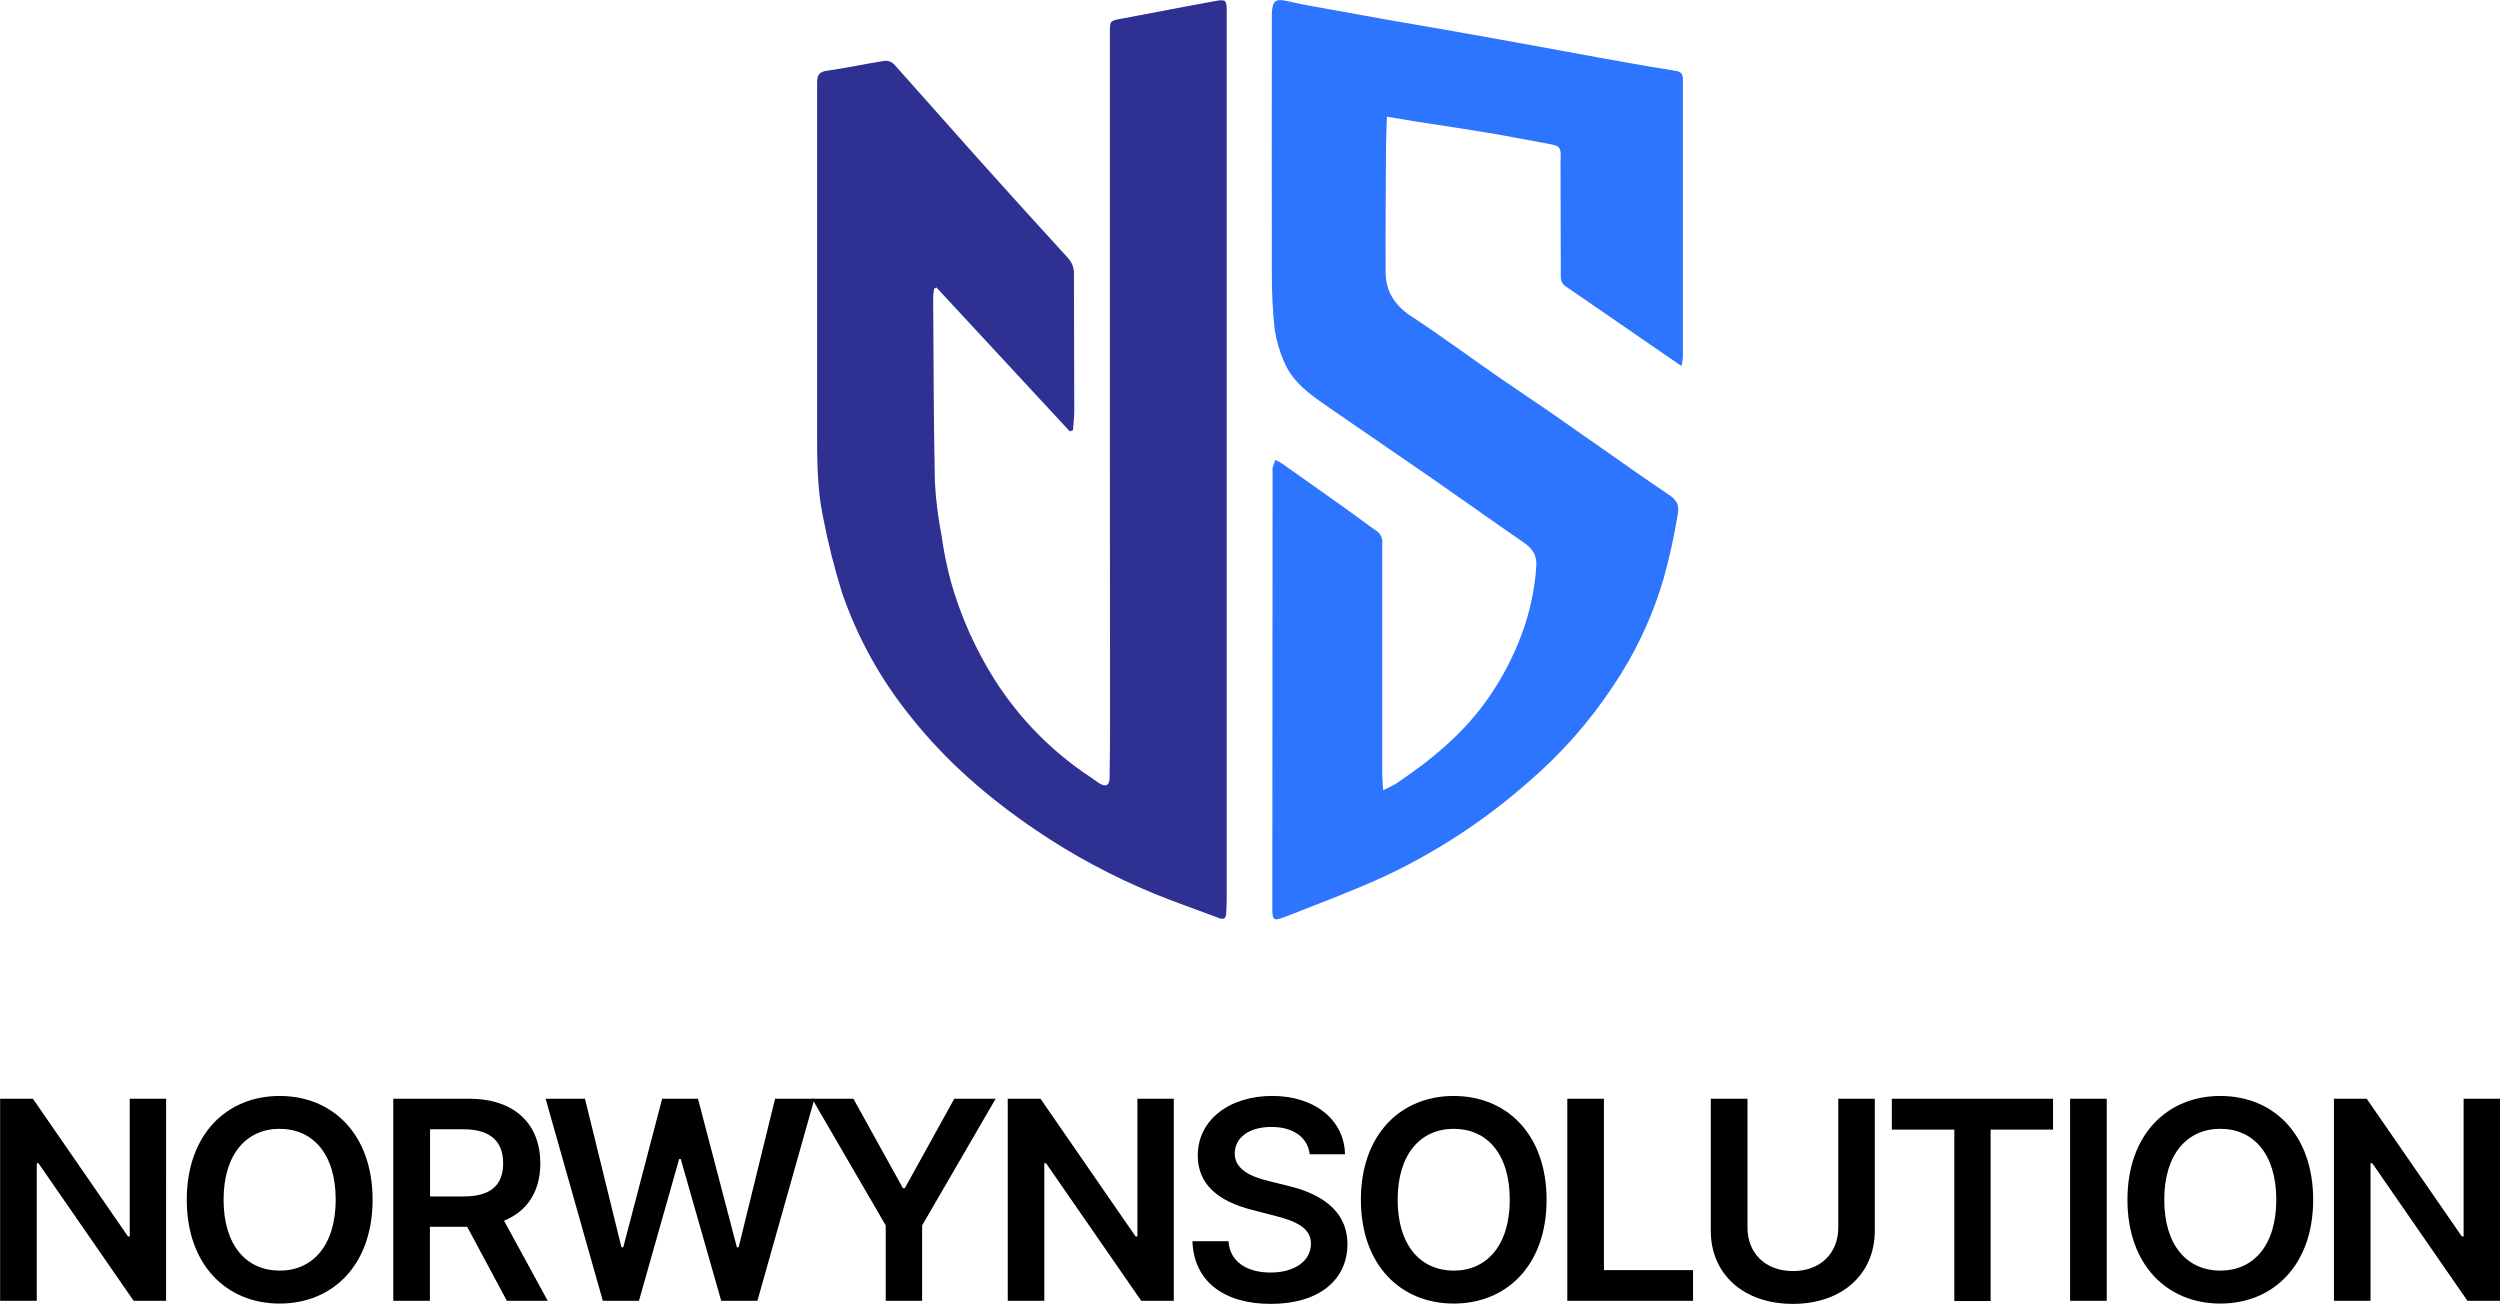
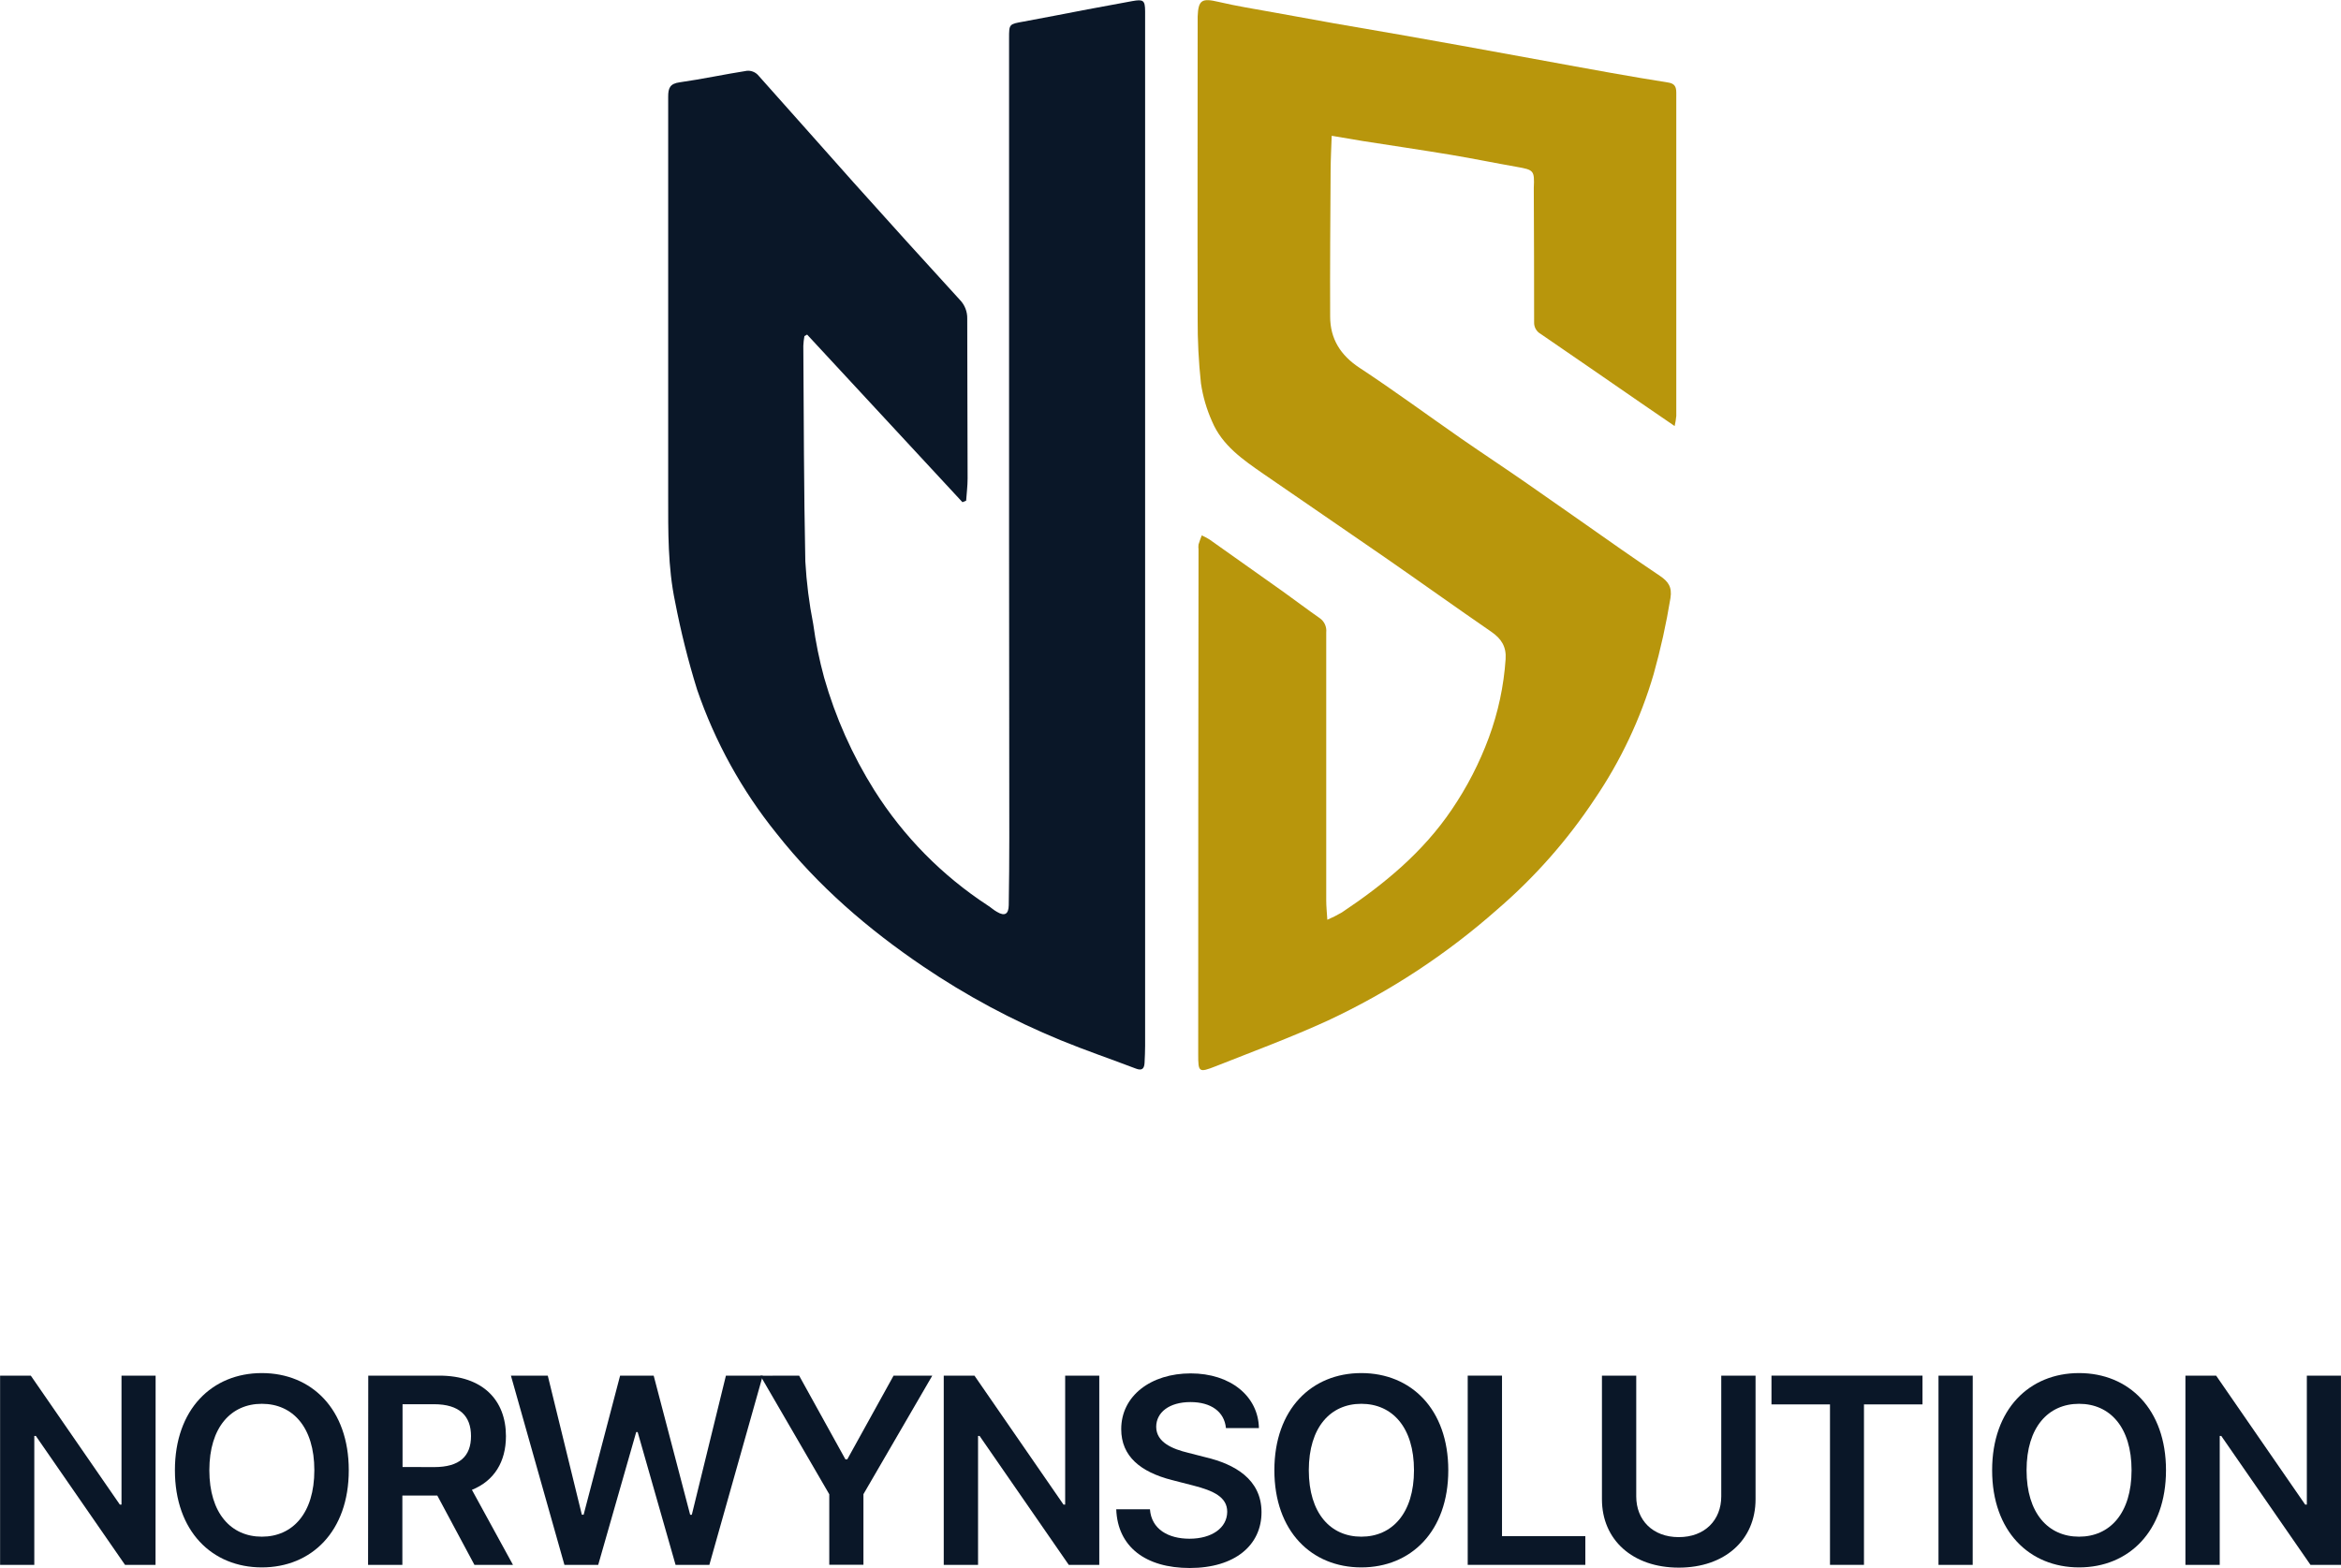
- <svg xmlns="http://www.w3.org/2000/svg" id="Layer_1" data-name="Layer 1" viewBox="0 0 638.23 332.87">
+ <svg xmlns="http://www.w3.org/2000/svg" id="Layer_1" data-name="Layer 1" viewBox="0 0 513.27 343.82">
  <defs>
-     <style>.cls-1{fill:#2e3192;}.cls-2{fill:#2d74ff;}</style>
+     <style>.cls-1{fill:#0a1728;}.cls-2{fill:#b8960c;}</style>
  </defs>
-   <path class="cls-1" d="M494,472.76,459.94,436l-.59.34a15.43,15.43,0,0,0-.24,2.13c.11,15.76.11,31.53.44,47.29a100.11,100.11,0,0,0,1.73,13.72,91.74,91.74,0,0,0,2.4,11.78,95.71,95.71,0,0,0,11,24.68,83.23,83.23,0,0,0,24.91,25.29c.68.43,1.27,1,2,1.39,1.68,1,2.53.49,2.56-1.48.07-4.95.13-9.89.12-14.84q0-33.1-.05-66.22,0-54.54,0-109.08c0-3.14,0-3.08,3.24-3.66,4.67-.84,9.32-1.79,14-2.67,3.26-.62,6.53-1.21,9.79-1.81,2.39-.43,2.79-.19,2.8,2.24,0,9,0,18.05,0,27.08q0,68.35,0,136.72,0,31.53,0,63.07c0,1.23-.06,2.47-.12,3.71s-.49,1.84-1.88,1.31c-5.51-2.1-11.09-4-16.54-6.24a166.89,166.89,0,0,1-30.14-16.18c-12.09-8.19-23-17.59-32.1-29.12a103.79,103.79,0,0,1-17.46-31.62A179.47,179.47,0,0,1,431,494.63c-1.61-7.65-1.52-15.46-1.52-23.25q0-43.77,0-87.56c0-1.91.4-2.86,2.54-3.15,4.94-.7,9.83-1.76,14.76-2.53a3,3,0,0,1,2.35.89c7,7.83,14,15.76,21,23.61q11.58,12.93,23.29,25.73a5.71,5.71,0,0,1,1.63,4.14c0,11.68.07,23.37.08,35.06,0,1.62-.21,3.24-.32,4.86Z" transform="translate(-220.88 -362.62)" />
-   <path class="cls-2" d="M650.15,456.06,642.77,451c-7.34-5.05-14.66-10.14-22-15.15a2.79,2.79,0,0,1-1.43-2.55q0-14.37-.07-28.75c0-.24,0-.49,0-.74.17-3.81,0-3.93-3.71-4.59-4.86-.85-9.69-1.85-14.56-2.66-6.38-1.06-12.78-2-19.17-3-2.18-.35-4.36-.73-6.87-1.16-.09,2.57-.22,5.06-.24,7.56-.06,10.69-.15,21.39-.1,32.08,0,4.87,2.25,8.48,6.43,11.24,7.6,5,14.94,10.41,22.42,15.61,4.75,3.29,9.57,6.46,14.31,9.76,6.87,4.76,13.68,9.59,20.53,14.37,2.87,2,5.78,4,8.67,5.94,1.71,1.17,2.65,2.35,2.25,4.84a153.87,153.87,0,0,1-3.69,16.69,97.57,97.57,0,0,1-12.95,27.42,117.45,117.45,0,0,1-21.33,24.17,155.16,155.16,0,0,1-37.19,24.39c-8,3.66-16.33,6.75-24.55,10-3.71,1.46-3.83,1.29-3.83-2.57q0-55.38.07-110.75a4.55,4.55,0,0,1,0-1.11c.19-.68.47-1.34.71-2a15.54,15.54,0,0,1,1.71.91q8.06,5.68,16.09,11.4c2.7,1.93,5.33,3.94,8.05,5.83a3.36,3.36,0,0,1,1.44,3.14q0,29.4,0,58.81c0,1.27.14,2.55.24,4.21a30.2,30.2,0,0,0,3.19-1.61c9.28-6.19,17.78-13.21,24.09-22.55a73,73,0,0,0,8.14-15.81,61.66,61.66,0,0,0,3.67-17.18c.19-2.75-.94-4.49-3.12-6-7.81-5.38-15.52-10.9-23.31-16.3-8.86-6.14-17.78-12.19-26.64-18.32-4.49-3.11-9.07-6.24-11.29-11.52a31.78,31.78,0,0,1-2.44-8.36,127.1,127.1,0,0,1-.72-14.21c-.06-21.65,0-43.29,0-64.94,0-.43,0-.86,0-1.29.14-3.66.93-4.08,4.57-3.22,4,.94,8,1.57,12.09,2.31q6.63,1.23,13.27,2.4c4.78.84,9.56,1.64,14.34,2.48q6.63,1.15,13.26,2.36l17.45,3.18c5.21.95,10.41,1.92,15.63,2.84,4.18.74,8.36,1.46,12.56,2.12,1.39.21,1.77.9,1.77,2.24q0,35.43,0,70.87A17,17,0,0,1,650.15,456.06Z" transform="translate(-220.88 -362.62)" />
-   <path d="M263.28,694.71H255l-24.31-35.14h-.43v35.14h-9.35V643.12h8.37l24.28,35.16H254V643.12h9.29Z" transform="translate(-220.88 -362.62)" />
-   <path d="M292.27,695.41c-13.55,0-23.71-9.85-23.71-26.5s10.16-26.5,23.71-26.5S316,652.23,316,668.91,305.8,695.41,292.27,695.41Zm0-44.61c-8.39,0-14.31,6.37-14.31,18.11S283.88,687,292.27,687s14.31-6.38,14.31-18.12S300.68,650.8,292.27,650.8Z" transform="translate(-220.88 -362.62)" />
-   <path d="M321.28,643.12h19.35c11.84,0,18.19,6.65,18.19,16.5,0,7-3.2,12.19-9.27,14.63l11.16,20.46H350.28l-10.13-18.9h-9.52v18.9h-9.35Zm18,24.94c6.93,0,10.05-2.95,10.05-8.44s-3.12-8.7-10.1-8.7h-8.56v17.14Z" transform="translate(-220.88 -362.62)" />
-   <path d="M360.17,643.12h10.05l9.3,37.91H380l9.92-37.91h9.15L409,681.05h.45l9.3-37.93h10.05l-14.56,51.59H405l-10.33-36.2h-.41L384,694.71h-9.22Z" transform="translate(-220.88 -362.62)" />
-   <path d="M438.75,643.12l12.63,22.82h.5l12.62-22.82h10.56l-18.77,32.34v19.25H447V675.46L428.2,643.12Z" transform="translate(-220.88 -362.62)" />
-   <path d="M520.54,694.71h-8.31l-24.31-35.14h-.43v35.14h-9.34V643.12h8.36l24.28,35.16h.46V643.12h9.29Z" transform="translate(-220.88 -362.62)" />
-   <path d="M545.45,650.32c-5.85,0-9.32,2.85-9.35,6.73-.05,4.3,4.54,6.09,8.77,7.1l4.84,1.21c7.76,1.84,15.14,5.92,15.16,14.86,0,9.1-7.2,15.27-19.57,15.27-12,0-19.65-5.77-20-16h9.2c.37,5.41,4.91,8,10.75,8,6.1,0,10.28-2.94,10.31-7.35,0-4-3.71-5.75-9.27-7.16l-5.87-1.51c-8.49-2.19-13.76-6.45-13.76-13.85,0-9.12,8.11-15.22,19-15.22s18.41,6.17,18.59,14.89h-9C554.7,652.92,551,650.32,545.45,650.32Z" transform="translate(-220.88 -362.62)" />
-   <path d="M592,695.41c-13.55,0-23.7-9.85-23.7-26.5s10.15-26.5,23.7-26.5,23.71,9.82,23.71,26.5S605.55,695.41,592,695.41Zm0-44.61c-8.39,0-14.31,6.37-14.31,18.11S583.63,687,592,687s14.31-6.38,14.31-18.12S600.44,650.8,592,650.8Z" transform="translate(-220.88 -362.62)" />
-   <path d="M621,643.12h9.35v43.75H653.1v7.84H621Z" transform="translate(-220.88 -362.62)" />
-   <path d="M699.5,643.12v33.7c0,11.09-8.36,18.67-20.93,18.67s-20.94-7.58-20.94-18.67v-33.7H667V676c0,6.48,4.48,11.11,11.59,11.11s11.59-4.63,11.59-11.11V643.12Z" transform="translate(-220.88 -362.62)" />
-   <path d="M703.85,643.12H745V651H729.07v43.76H719.8V651H703.85Z" transform="translate(-220.88 -362.62)" />
-   <path d="M758.71,694.71h-9.35V643.12h9.35Z" transform="translate(-220.88 -362.62)" />
-   <path d="M787.71,695.41c-13.56,0-23.71-9.85-23.71-26.5s10.15-26.5,23.71-26.5,23.7,9.82,23.7,26.5S801.23,695.41,787.71,695.41Zm0-44.61c-8.39,0-14.31,6.37-14.31,18.11S779.32,687,787.71,687,802,680.65,802,668.91,796.12,650.8,787.71,650.8Z" transform="translate(-220.88 -362.62)" />
-   <path d="M859.12,694.71H850.8l-24.31-35.14h-.43v35.14h-9.34V643.12h8.36l24.29,35.16h.45V643.12h9.3Z" transform="translate(-220.88 -362.62)" />
+   <path class="cls-1" d="M494,472.76,459.94,436l-.59.34a15.43,15.43,0,0,0-.24,2.13c.11,15.76.11,31.53.44,47.29a100.11,100.11,0,0,0,1.73,13.72,91.74,91.74,0,0,0,2.4,11.78,95.71,95.71,0,0,0,11,24.68,83.23,83.23,0,0,0,24.91,25.29c.68.43,1.27,1,2,1.39,1.68,1,2.53.49,2.56-1.48.07-4.95.13-9.89.12-14.84q0-33.1-.05-66.22,0-54.54,0-109.08c0-3.14,0-3.08,3.24-3.66,4.67-.84,9.32-1.79,14-2.67,3.26-.62,6.53-1.21,9.79-1.81,2.39-.43,2.79-.19,2.8,2.24,0,9,0,18.05,0,27.08q0,68.35,0,136.72,0,31.53,0,63.07c0,1.23-.06,2.47-.12,3.71s-.49,1.84-1.88,1.31c-5.51-2.1-11.09-4-16.54-6.24a166.89,166.89,0,0,1-30.14-16.18c-12.09-8.19-23-17.59-32.1-29.12a103.79,103.79,0,0,1-17.46-31.62A179.47,179.47,0,0,1,431,494.63c-1.61-7.65-1.52-15.46-1.52-23.25q0-43.77,0-87.56c0-1.91.4-2.86,2.54-3.15,4.94-.7,9.83-1.76,14.76-2.53a3,3,0,0,1,2.35.89c7,7.83,14,15.76,21,23.61q11.58,12.93,23.29,25.73a5.71,5.71,0,0,1,1.63,4.14c0,11.68.07,23.37.08,35.06,0,1.62-.21,3.24-.32,4.86Z" transform="translate(-282.98 -362.62)" />
+   <path class="cls-2" d="M650.15,456.06,642.77,451c-7.34-5.05-14.66-10.14-22-15.15a2.79,2.79,0,0,1-1.43-2.55q0-14.37-.07-28.75c0-.24,0-.49,0-.74.17-3.81,0-3.93-3.71-4.59-4.86-.85-9.69-1.85-14.56-2.66-6.38-1.06-12.78-2-19.17-3-2.18-.35-4.36-.73-6.87-1.16-.09,2.57-.22,5.06-.24,7.56-.06,10.69-.15,21.39-.1,32.08,0,4.87,2.25,8.48,6.43,11.24,7.6,5,14.94,10.41,22.42,15.61,4.75,3.29,9.57,6.46,14.31,9.76,6.87,4.76,13.68,9.59,20.53,14.37,2.87,2,5.78,4,8.67,5.94,1.71,1.17,2.65,2.35,2.25,4.84a153.87,153.87,0,0,1-3.69,16.69,97.57,97.57,0,0,1-12.95,27.42,117.45,117.45,0,0,1-21.33,24.17,155.16,155.16,0,0,1-37.19,24.39c-8,3.66-16.33,6.75-24.55,10-3.71,1.46-3.83,1.29-3.83-2.57q0-55.38.07-110.75a4.55,4.55,0,0,1,0-1.11c.19-.68.47-1.34.71-2a15.54,15.54,0,0,1,1.71.91q8.06,5.68,16.09,11.4c2.7,1.93,5.33,3.94,8.05,5.83a3.36,3.36,0,0,1,1.44,3.14q0,29.4,0,58.81c0,1.27.14,2.55.24,4.21a30.2,30.2,0,0,0,3.19-1.61c9.28-6.19,17.78-13.21,24.09-22.55a73,73,0,0,0,8.14-15.81,61.66,61.66,0,0,0,3.67-17.18c.19-2.75-.94-4.49-3.12-6-7.81-5.38-15.52-10.9-23.31-16.3-8.86-6.14-17.78-12.19-26.64-18.32-4.49-3.11-9.07-6.24-11.29-11.52a31.78,31.78,0,0,1-2.44-8.36,127.1,127.1,0,0,1-.72-14.21c-.06-21.65,0-43.29,0-64.94,0-.43,0-.86,0-1.29.14-3.66.93-4.08,4.57-3.22,4,.94,8,1.57,12.09,2.31q6.63,1.23,13.27,2.4c4.78.84,9.56,1.64,14.34,2.48q6.63,1.15,13.26,2.36l17.45,3.18c5.21.95,10.41,1.92,15.63,2.84,4.18.74,8.36,1.46,12.56,2.12,1.39.21,1.77.9,1.77,2.24q0,35.43,0,70.87A17,17,0,0,1,650.15,456.06Z" transform="translate(-282.98 -362.62)" />
+   <path class="cls-1" d="M317.08,705.82h-6.69l-19.55-28.27h-.34v28.27H283v-41.5h6.73l19.53,28.29h.36V664.32h7.48Z" transform="translate(-282.98 -362.62)" />
+   <path class="cls-1" d="M340.39,706.38c-10.9,0-19.06-7.92-19.06-21.31s8.16-21.31,19.06-21.31,19.06,7.9,19.06,21.31S351.27,706.38,340.39,706.38Zm0-35.88c-6.75,0-11.51,5.13-11.51,14.57s4.76,14.57,11.51,14.57,11.51-5.13,11.51-14.57S347.16,670.5,340.39,670.5Z" transform="translate(-282.98 -362.62)" />
+   <path class="cls-1" d="M363.72,664.32h15.56c9.52,0,14.63,5.35,14.63,13.27,0,5.64-2.58,9.81-7.46,11.78l9,16.45H387l-8.14-15.2h-7.66v15.2h-7.52Zm14.45,20.06c5.57,0,8.08-2.37,8.08-6.79s-2.51-7-8.12-7h-6.89v13.77Z" transform="translate(-282.98 -362.62)" />
+   <path class="cls-1" d="M395,664.32h8.08l7.47,30.5h.39l8-30.5h7.36l8,30.52h.36l7.48-30.52h8.08l-11.71,41.5h-7.41l-8.31-29.12h-.32l-8.33,29.12h-7.41Z" transform="translate(-282.98 -362.62)" />
+   <path class="cls-1" d="M458.19,664.32l10.15,18.36h.41l10.15-18.36h8.49l-15.1,26v15.48H464.8V690.34l-15.1-26Z" transform="translate(-282.98 -362.62)" />
+   <path class="cls-1" d="M524,705.82h-6.69l-19.55-28.27h-.34v28.27h-7.52v-41.5h6.73l19.53,28.29h.36V664.32H524Z" transform="translate(-282.98 -362.62)" />
+   <path class="cls-1" d="M544,670.12c-4.7,0-7.5,2.29-7.52,5.41,0,3.46,3.65,4.9,7,5.71l3.89,1c6.24,1.48,12.18,4.76,12.2,12s-5.8,12.27-15.74,12.27c-9.67,0-15.81-4.64-16.11-12.88h7.39c.31,4.35,4,6.46,8.66,6.46,4.9,0,8.26-2.37,8.28-5.91,0-3.22-3-4.62-7.45-5.76l-4.72-1.21c-6.83-1.77-11.07-5.19-11.07-11.15,0-7.33,6.53-12.23,15.24-12.23s14.81,5,14.95,12h-7.23C551.43,672.21,548.47,670.12,544,670.12Z" transform="translate(-282.98 -362.62)" />
+   <path class="cls-1" d="M581.45,706.38c-10.9,0-19.06-7.92-19.06-21.31s8.16-21.31,19.06-21.31,19.07,7.9,19.07,21.31S592.33,706.38,581.45,706.38Zm0-35.88c-6.75,0-11.51,5.13-11.51,14.57s4.76,14.57,11.51,14.57S593,694.51,593,685.07,588.22,670.5,581.45,670.5Z" transform="translate(-282.98 -362.62)" />
+   <path class="cls-1" d="M604.78,664.32h7.52v35.2h18.27v6.3H604.78Z" transform="translate(-282.98 -362.62)" />
+   <path class="cls-1" d="M667.89,664.32v27.11c0,8.92-6.73,15-16.84,15s-16.84-6.09-16.84-15V664.32h7.52V690.8c0,5.21,3.61,8.94,9.32,8.94s9.32-3.73,9.32-8.94V664.32Z" transform="translate(-282.98 -362.62)" />
+   <path class="cls-1" d="M671.38,664.32h33.11v6.31H691.66v35.19h-7.45V670.63H671.38Z" transform="translate(-282.98 -362.62)" />
+   <path class="cls-1" d="M715.5,705.82H708v-41.5h7.51Z" transform="translate(-282.98 -362.62)" />
+   <path class="cls-1" d="M738.82,706.38c-10.9,0-19.06-7.92-19.06-21.31s8.16-21.31,19.06-21.31,19.06,7.9,19.06,21.31S749.7,706.38,738.82,706.38Zm0-35.88c-6.75,0-11.51,5.13-11.51,14.57s4.76,14.57,11.51,14.57,11.51-5.13,11.51-14.57S745.59,670.5,738.82,670.5Z" transform="translate(-282.98 -362.62)" />
+   <path class="cls-1" d="M796.25,705.82h-6.69L770,677.55h-.34v28.27h-7.52v-41.5h6.73l19.53,28.29h.36V664.32h7.48Z" transform="translate(-282.98 -362.62)" />
</svg>
